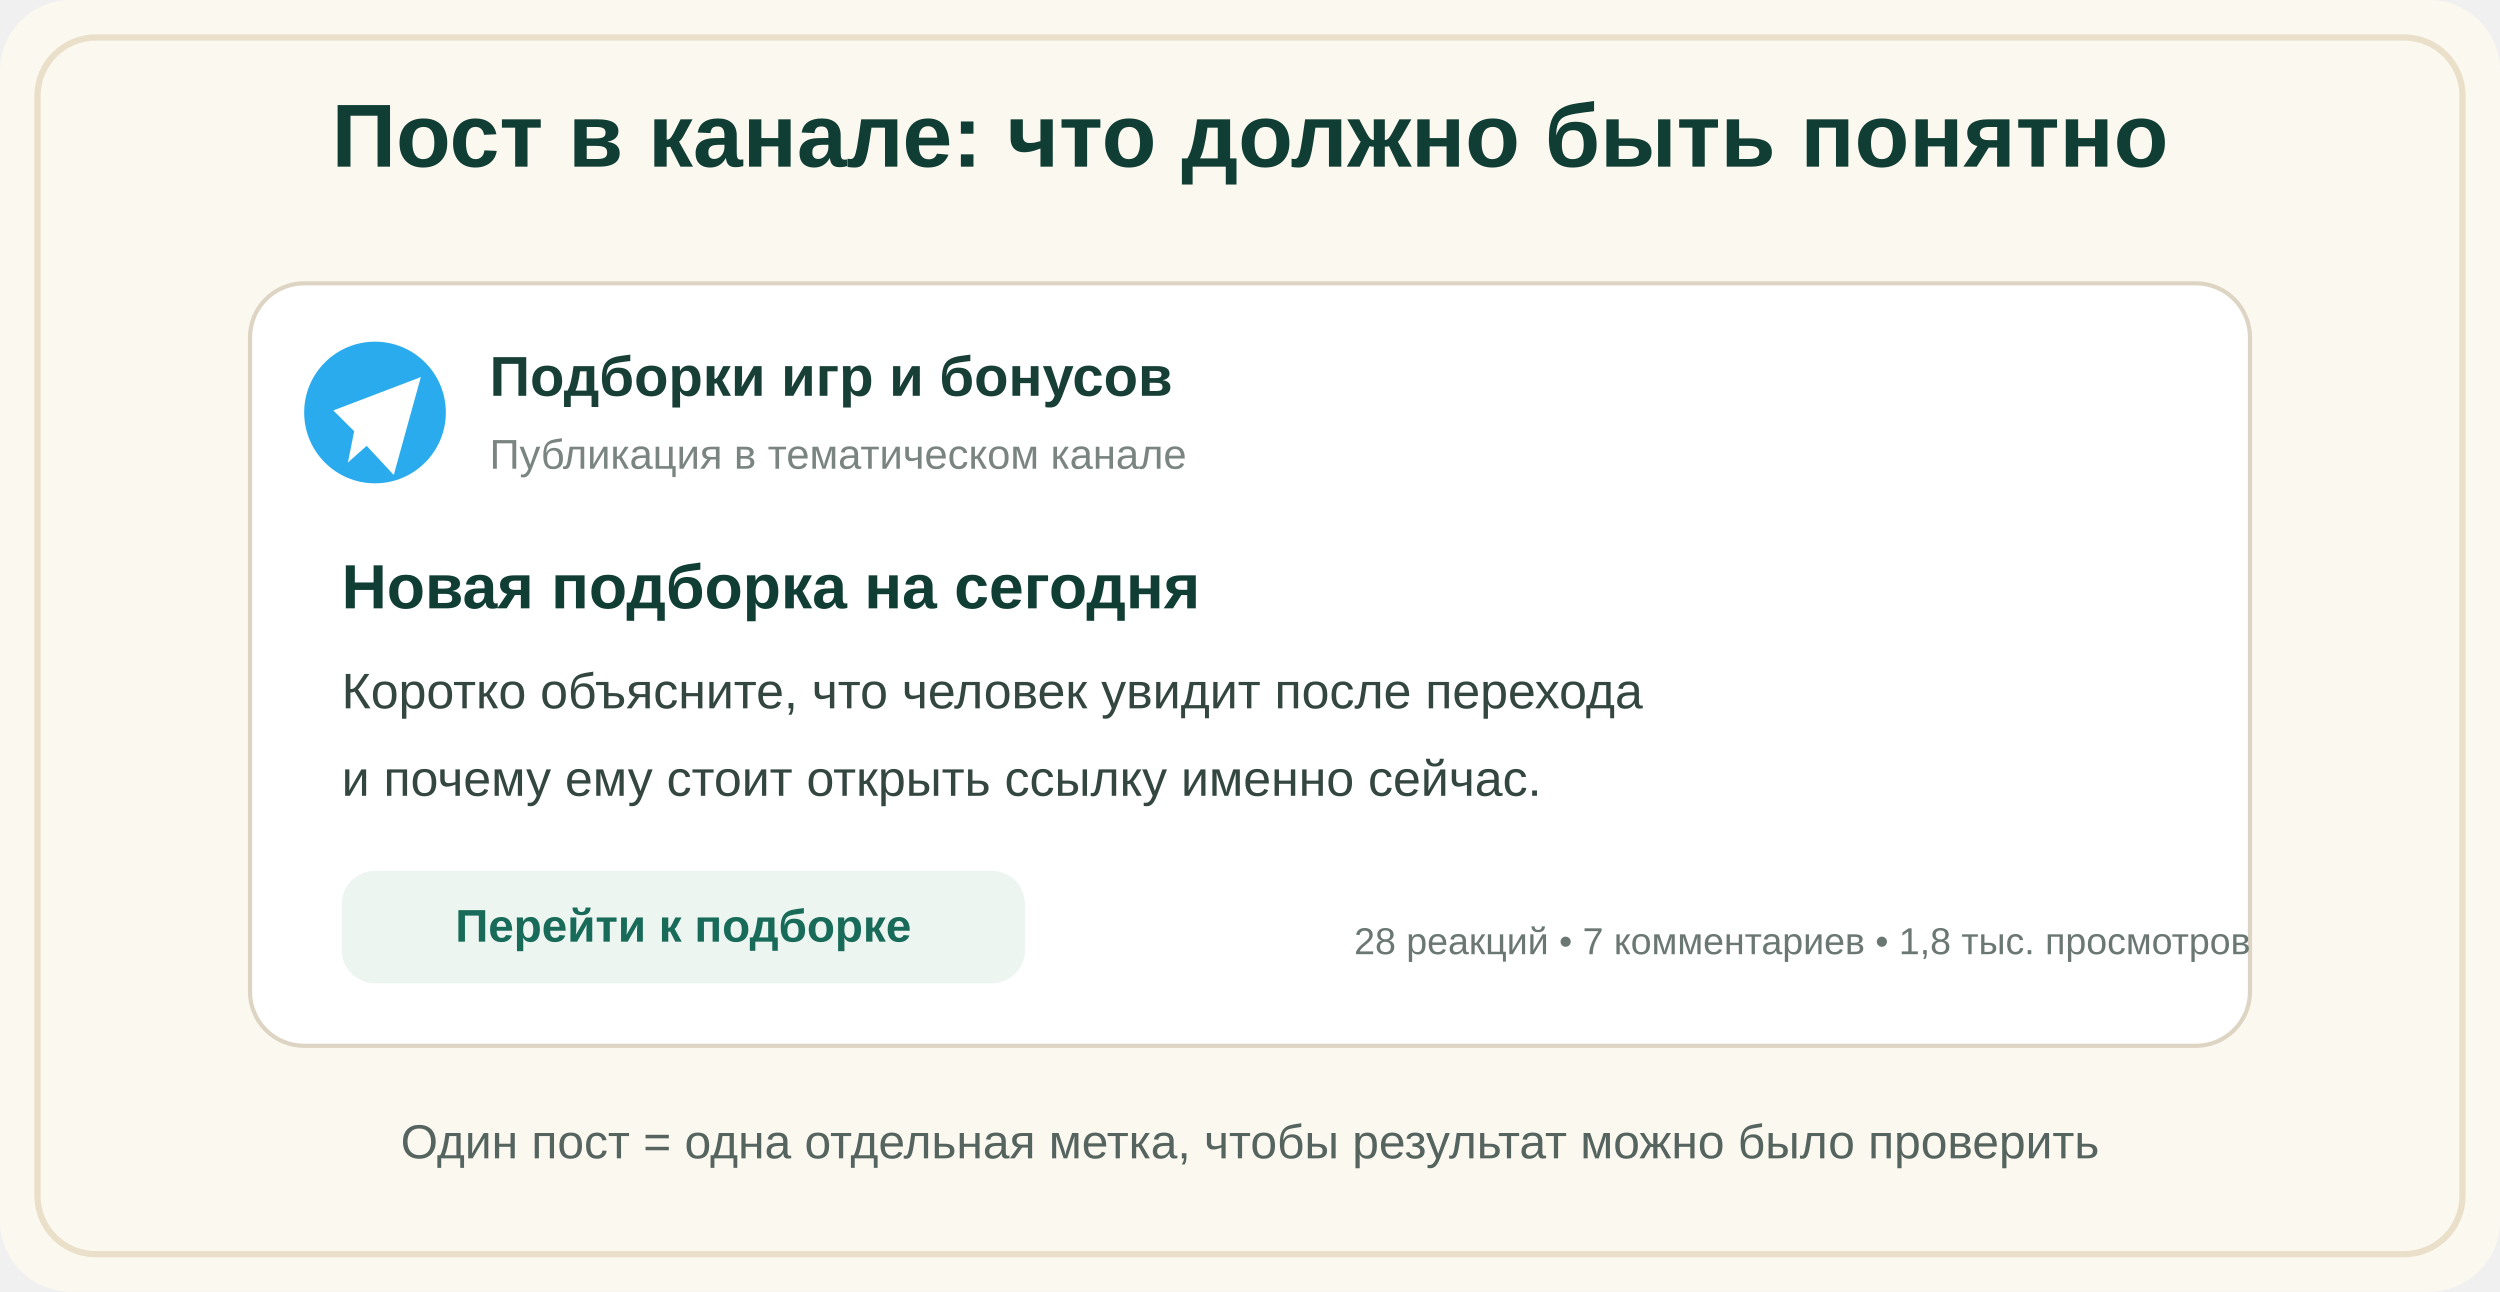
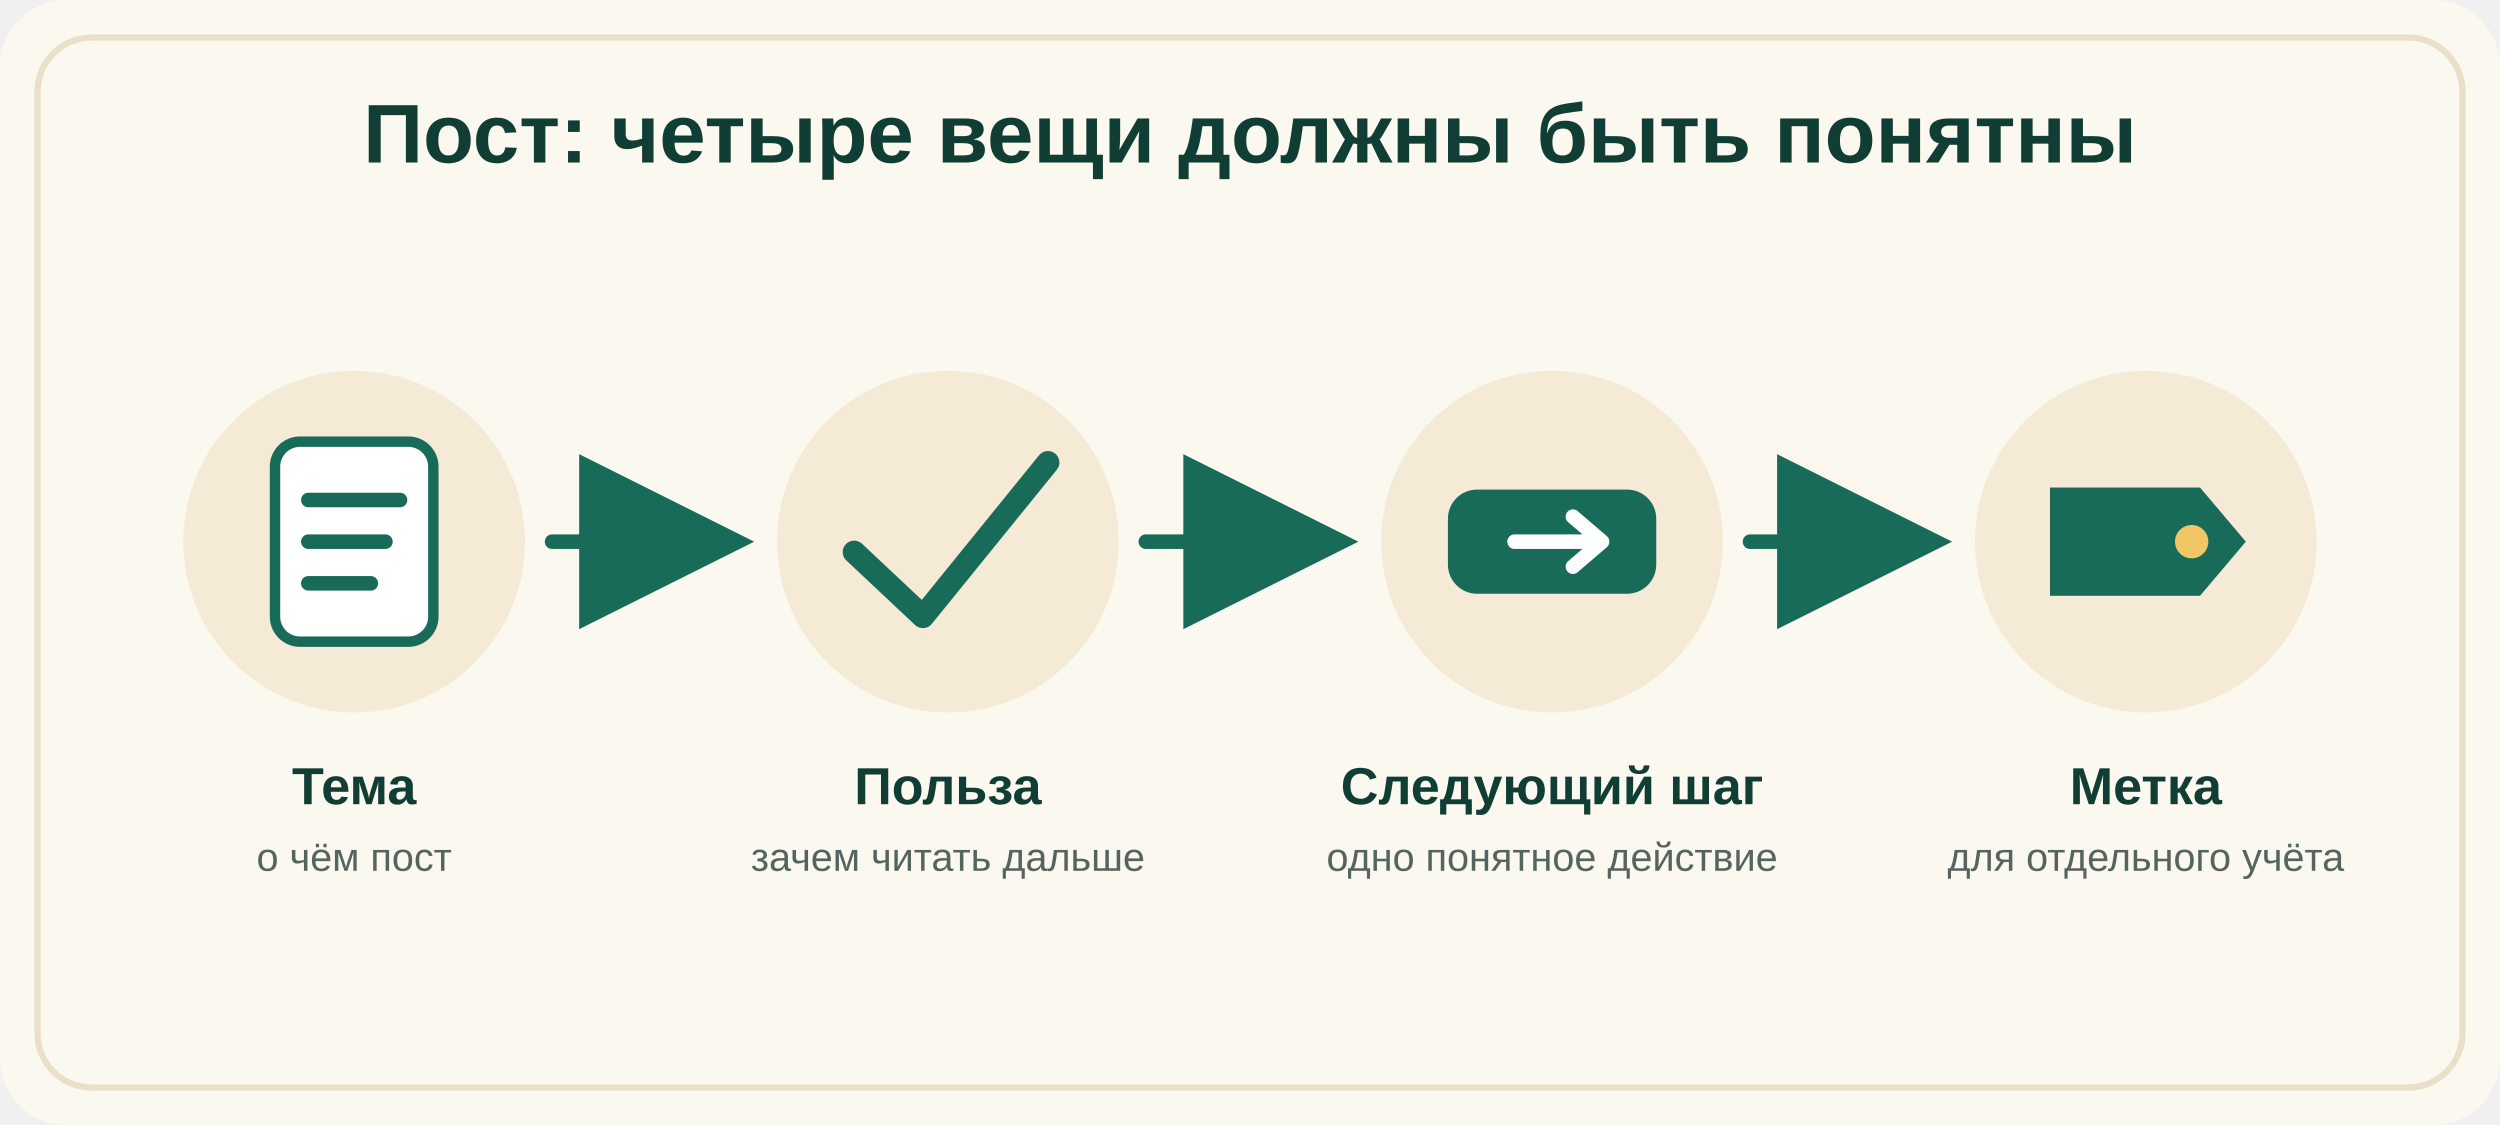
- <svg xmlns="http://www.w3.org/2000/svg" width="1200" height="620" viewBox="0 0 1200 620">
-   <rect width="1200" height="620" rx="34" fill="#fbf8f0" />
-   <rect x="18" y="18" width="1164" height="584" rx="28" fill="none" stroke="#eadfc9" stroke-width="3" />
-   <text x="600" y="80" text-anchor="middle" font-family="Arial, sans-serif" font-weight="700" font-size="43" fill="#103e34">Пост в канале: что должно быть понятно</text>
-   <rect x="120" y="136" width="960" height="366" rx="26" fill="#ffffff" stroke="#ddd4c3" stroke-width="2" />
-   <circle cx="180" cy="198" r="34" fill="#2aabee" />
-   <path d="M160 197l42-16-13 47-13-14-9 8 3-15z" fill="#fff" />
-   <text x="235" y="190" font-family="Arial, sans-serif" font-weight="700" font-size="27" fill="#173f36">Подборки игр и бонусов</text>
-   <text x="235" y="225" font-family="Arial, sans-serif" font-size="20" fill="#7a8581">Публикация в тематическом канале</text>
-   <text x="164" y="292" font-family="Arial, sans-serif" font-weight="700" font-size="30" fill="#103e34">Новая подборка на сегодня</text>
-   <text x="164" y="340" font-family="Arial, sans-serif" font-size="24" fill="#334640">Коротко объясните, что человек увидит после перехода</text>
-   <text x="164" y="382" font-family="Arial, sans-serif" font-size="24" fill="#334640">и почему ему стоит открыть ссылку именно сейчас.</text>
-   <rect x="164" y="418" width="328" height="54" rx="16" fill="#edf5f1" />
-   <text x="328" y="452" text-anchor="middle" font-family="Arial, sans-serif" font-weight="700" font-size="22" fill="#176b58">Перейти к подборке</text>
-   <text x="650" y="458" font-family="Arial, sans-serif" font-size="18" fill="#6a7772">28 реакций   •   7 комментариев   •   1,8 тыс. просмотров</text>
-   <text x="600" y="556" text-anchor="middle" font-family="Arial, sans-serif" font-size="23" fill="#56645f">Один пост = одна отдельная метка, чтобы результат можно было проверить</text>
+ <svg xmlns="http://www.w3.org/2000/svg" width="1200" height="540" viewBox="0 0 1200 540" role="img" aria-labelledby="title desc">
+   <rect width="1200" height="540" rx="32" fill="#fbf8f0" />
+   <rect x="18" y="18" width="1164" height="504" rx="26" fill="none" stroke="#eadfc9" stroke-width="3" />
+   <text x="600" y="78" text-anchor="middle" font-family="Arial, sans-serif" font-weight="700" font-size="40" fill="#103e34">Пост: четыре вещи должны быть понятны</text>
+   <defs>
+     <marker id="arrow" markerWidth="12" markerHeight="12" refX="10" refY="6" orient="auto">
+       <path d="M0,0 L12,6 L0,12 Z" fill="#176b58" />
+     </marker>
+   </defs>
+   <g font-family="Arial, sans-serif" text-anchor="middle">
+     <g transform="translate(170 260)">
+       <circle r="82" fill="#f5ead5" />
+       <rect x="-38" y="-48" width="76" height="96" rx="12" fill="#fff" stroke="#176b58" stroke-width="5" />
+       <path d="M-22 -20 H22 M-22 0 H15 M-22 20 H8" stroke="#176b58" stroke-width="7" stroke-linecap="round" />
+       <text y="126" fill="#103e34" font-weight="700" font-size="25">Тема</text>
+       <text y="158" fill="#56645f" font-size="19">о чём пост</text>
+     </g>
+     <g transform="translate(455 260)">
+       <circle r="82" fill="#f5ead5" />
+       <path d="M-45 5 L-12 36 L48 -38" fill="none" stroke="#176b58" stroke-width="11" stroke-linecap="round" stroke-linejoin="round" />
+       <text y="126" fill="#103e34" font-weight="700" font-size="25">Польза</text>
+       <text y="158" fill="#56645f" font-size="19">зачем читать дальше</text>
+     </g>
+     <g transform="translate(745 260)">
+       <circle r="82" fill="#f5ead5" />
+       <rect x="-50" y="-25" width="100" height="50" rx="14" fill="#176b58" />
+       <path d="M-18 0 H22 M10 -12 L24 0 L10 12" fill="none" stroke="#fff" stroke-width="7" stroke-linecap="round" stroke-linejoin="round" />
+       <text y="126" fill="#103e34" font-weight="700" font-size="25">Следующий шаг</text>
+       <text y="158" fill="#56645f" font-size="19">одно понятное действие</text>
+     </g>
+     <g transform="translate(1030 260)">
+       <circle r="82" fill="#f5ead5" />
+       <path d="M-46 -26 H26 L48 0 L26 26 H-46 Z" fill="#176b58" />
+       <circle cx="22" cy="0" r="8" fill="#f1c766" />
+       <text y="126" fill="#103e34" font-weight="700" font-size="25">Метка</text>
+       <text y="158" fill="#56645f" font-size="19">для отдельного учёта</text>
+     </g>
+   </g>
+   <path d="M265 260 H348" stroke="#176b58" stroke-width="7" stroke-linecap="round" marker-end="url(#arrow)" />
+   <path d="M550 260 H638" stroke="#176b58" stroke-width="7" stroke-linecap="round" marker-end="url(#arrow)" />
+   <path d="M840 260 H923" stroke="#176b58" stroke-width="7" stroke-linecap="round" marker-end="url(#arrow)" />
</svg>
